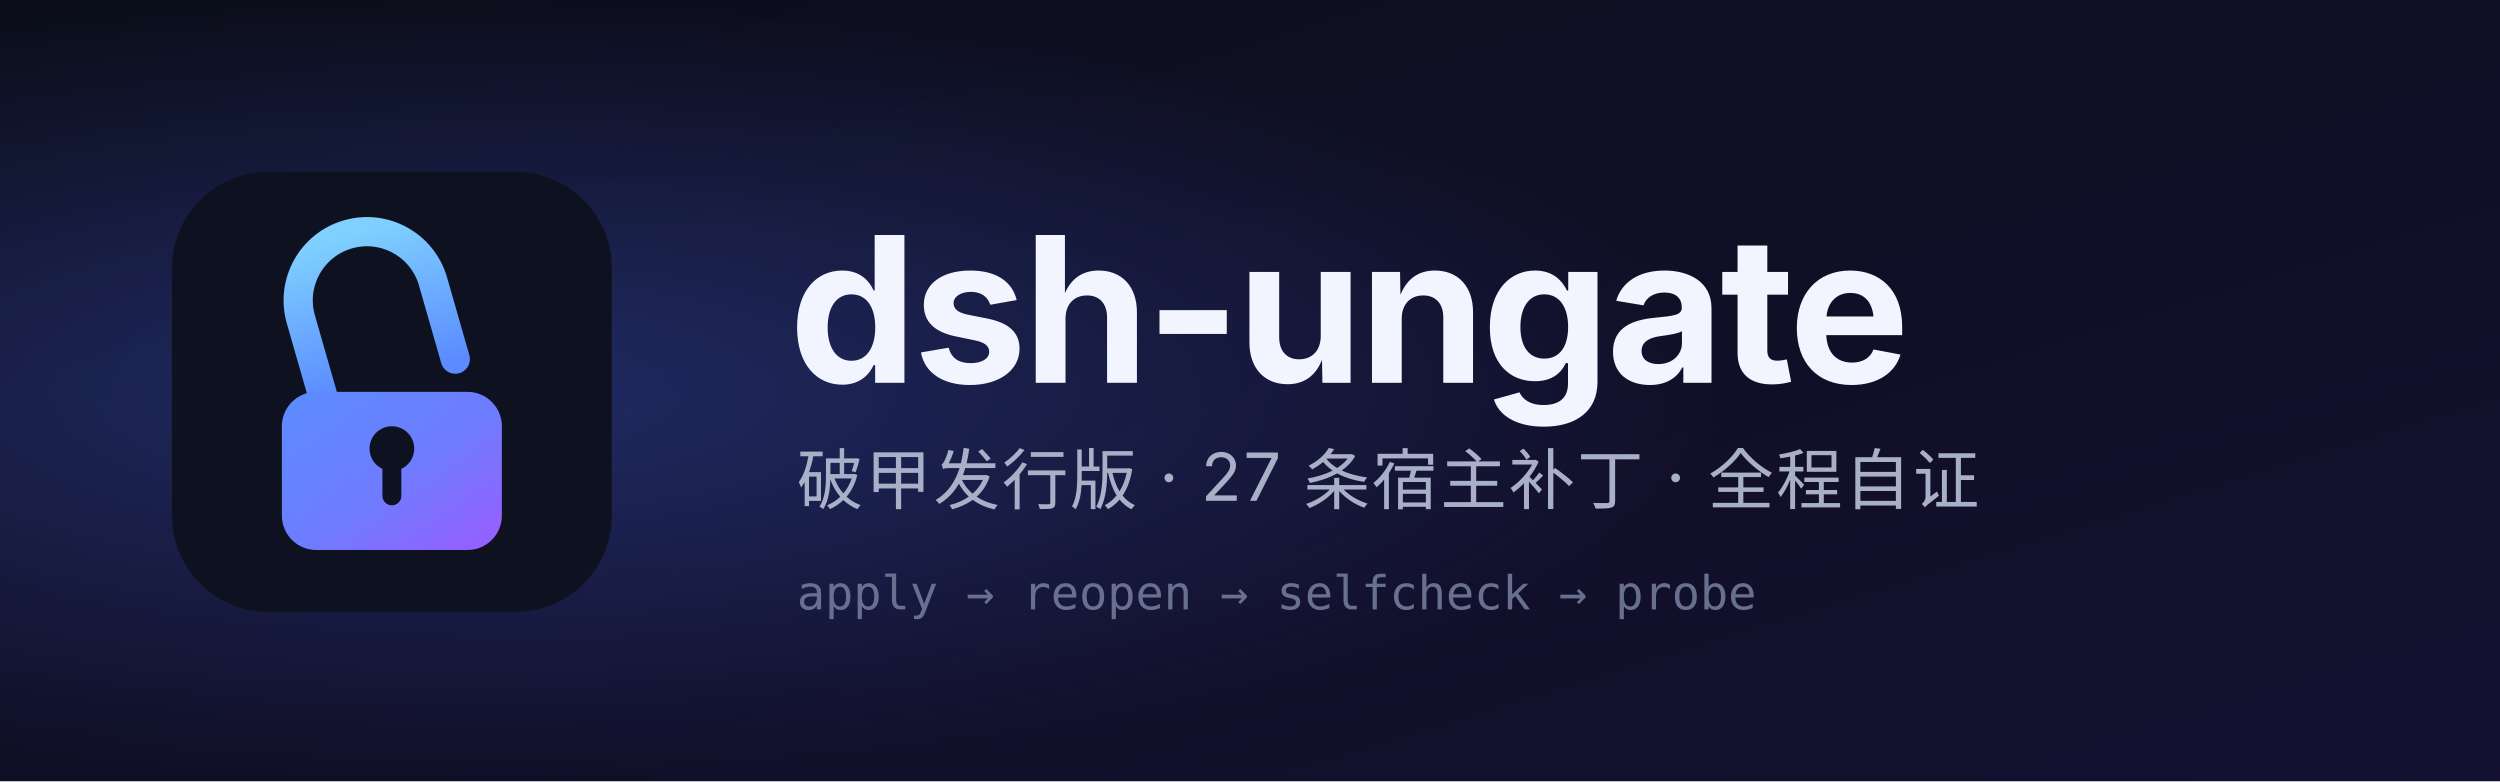
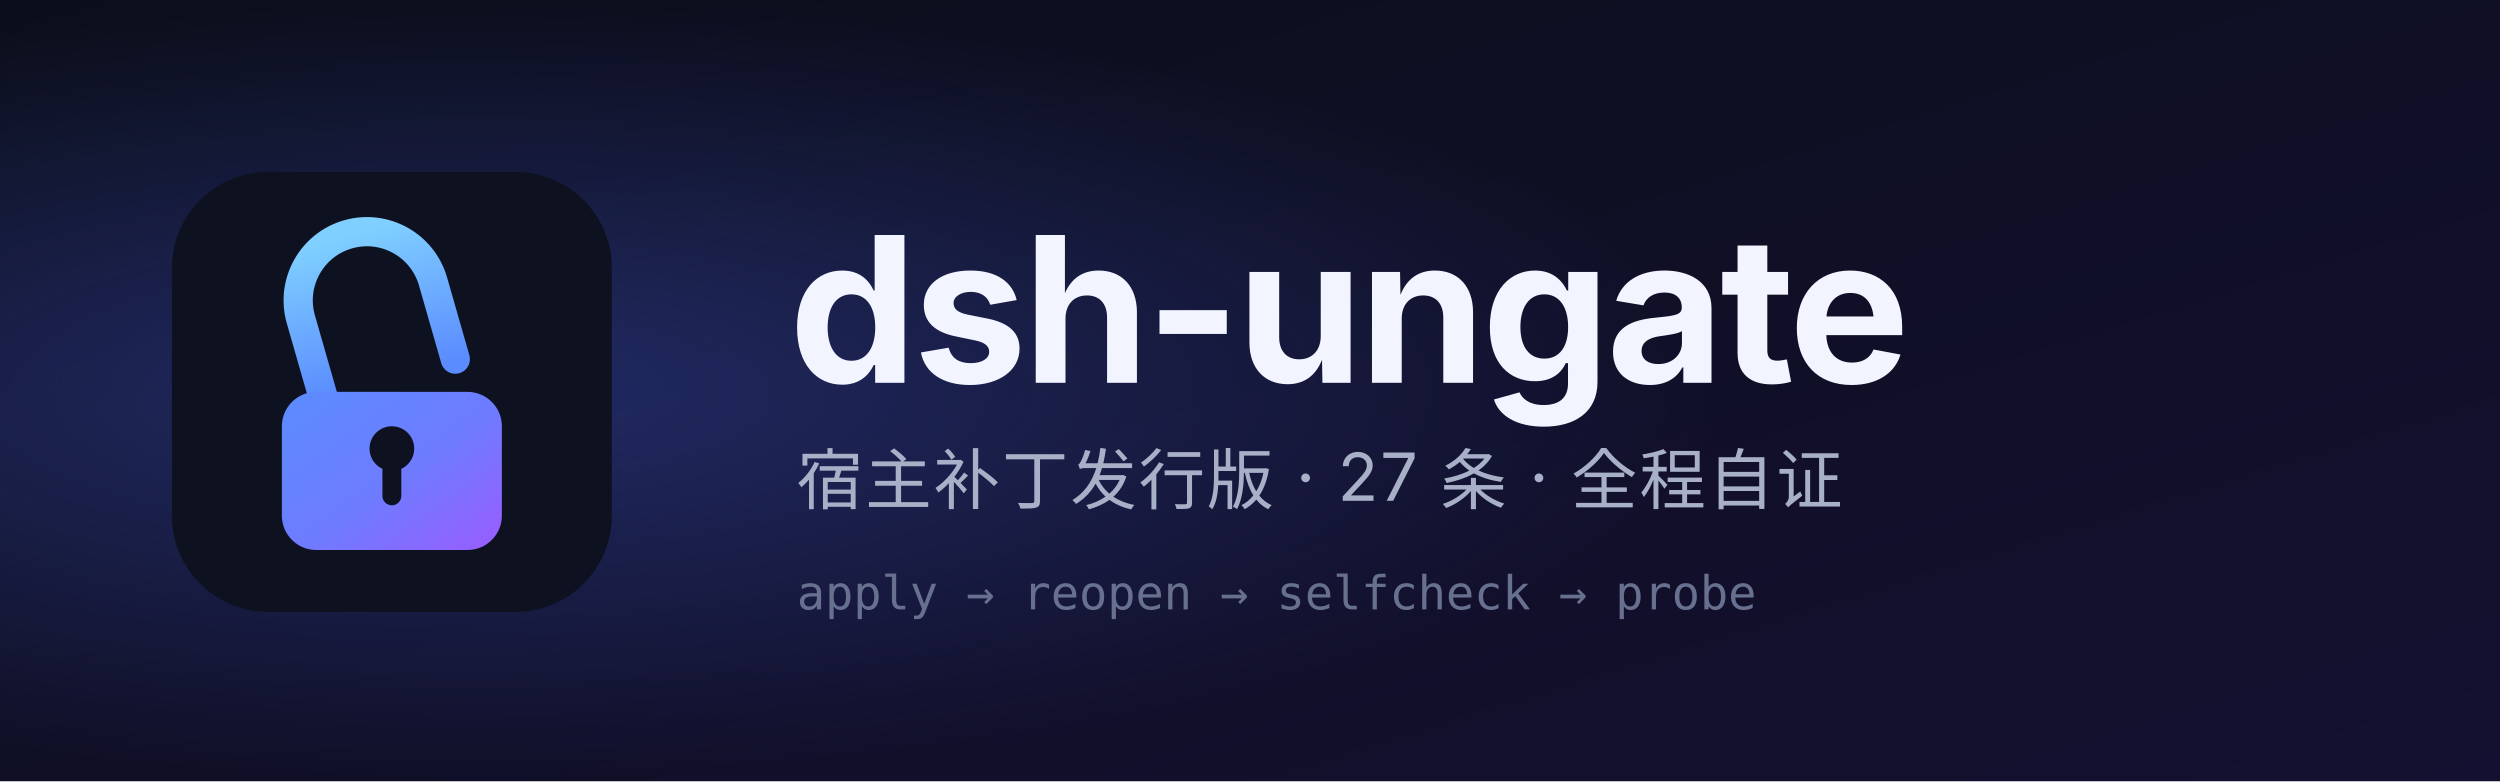
<svg xmlns="http://www.w3.org/2000/svg" width="1280" height="400" viewBox="0 0 1280 400">
  <defs>
    <linearGradient id="db-bg" x1="0" y1="0" x2="1" y2="1">
      <stop offset="0%" stop-color="#0b0e1a" />
      <stop offset="100%" stop-color="#141031" />
    </linearGradient>
    <linearGradient id="db-lock" x1="0" y1="0" x2="1" y2="1">
      <stop offset="0%" stop-color="#5b8cff" />
      <stop offset="55%" stop-color="#6f7bff" />
      <stop offset="100%" stop-color="#9a5cff" />
    </linearGradient>
    <linearGradient id="db-shackle" x1="0" y1="0" x2="0" y2="1">
      <stop offset="0%" stop-color="#7fd0ff" />
      <stop offset="100%" stop-color="#5b8cff" />
    </linearGradient>
    <radialGradient id="db-glow" cx="0.19" cy="0.5" r="0.5">
      <stop offset="0%" stop-color="#4d6bfe" stop-opacity="0.3" />
      <stop offset="100%" stop-color="#4d6bfe" stop-opacity="0" />
    </radialGradient>
  </defs>
  <rect width="1280" height="400" fill="url(#db-bg)" />
  <rect width="1280" height="400" fill="url(#db-glow)" />
  <g transform="translate(88 88) scale(0.44)">
    <rect width="512" height="512" rx="112" fill="#0e1220" />
    <g transform="rotate(-16 176 262)">
      <path d="M176 262 V168 a80 80 0 0 1 160 0 V262" fill="none" stroke="url(#db-shackle)" stroke-width="34" stroke-linecap="round" />
    </g>
    <rect x="128" y="256" width="256" height="184" rx="40" fill="url(#db-lock)" />
    <circle cx="256" cy="322" r="26" fill="#0e1220" />
    <rect x="245" y="336" width="22" height="52" rx="11" fill="#0e1220" />
  </g>
  <text x="404" y="196" font-family="ui-sans-serif, system-ui, -apple-system, 'Segoe UI', sans-serif" font-size="104" font-weight="700" fill="#f2f5ff" letter-spacing="-2">dsh-ungate</text>
-   <text x="408" y="258" font-family="ui-sans-serif, system-ui, -apple-system, 'Segoe UI', sans-serif" font-size="34" fill="#a8b0c8" letter-spacing="1">破甲发行版 · 27 条宿主补丁 · 全程自证</text>
+   <text x="408" y="258" font-family="ui-sans-serif, system-ui, -apple-system, 'Segoe UI', sans-serif" font-size="34" fill="#a8b0c8" letter-spacing="1">宿主补丁发行版 · 27 条 · 全程自证</text>
  <text x="408" y="312" font-family="ui-monospace, 'SF Mono', Menlo, monospace" font-size="24" fill="#67718f">apply → reopen → selfcheck → probe</text>
</svg>
